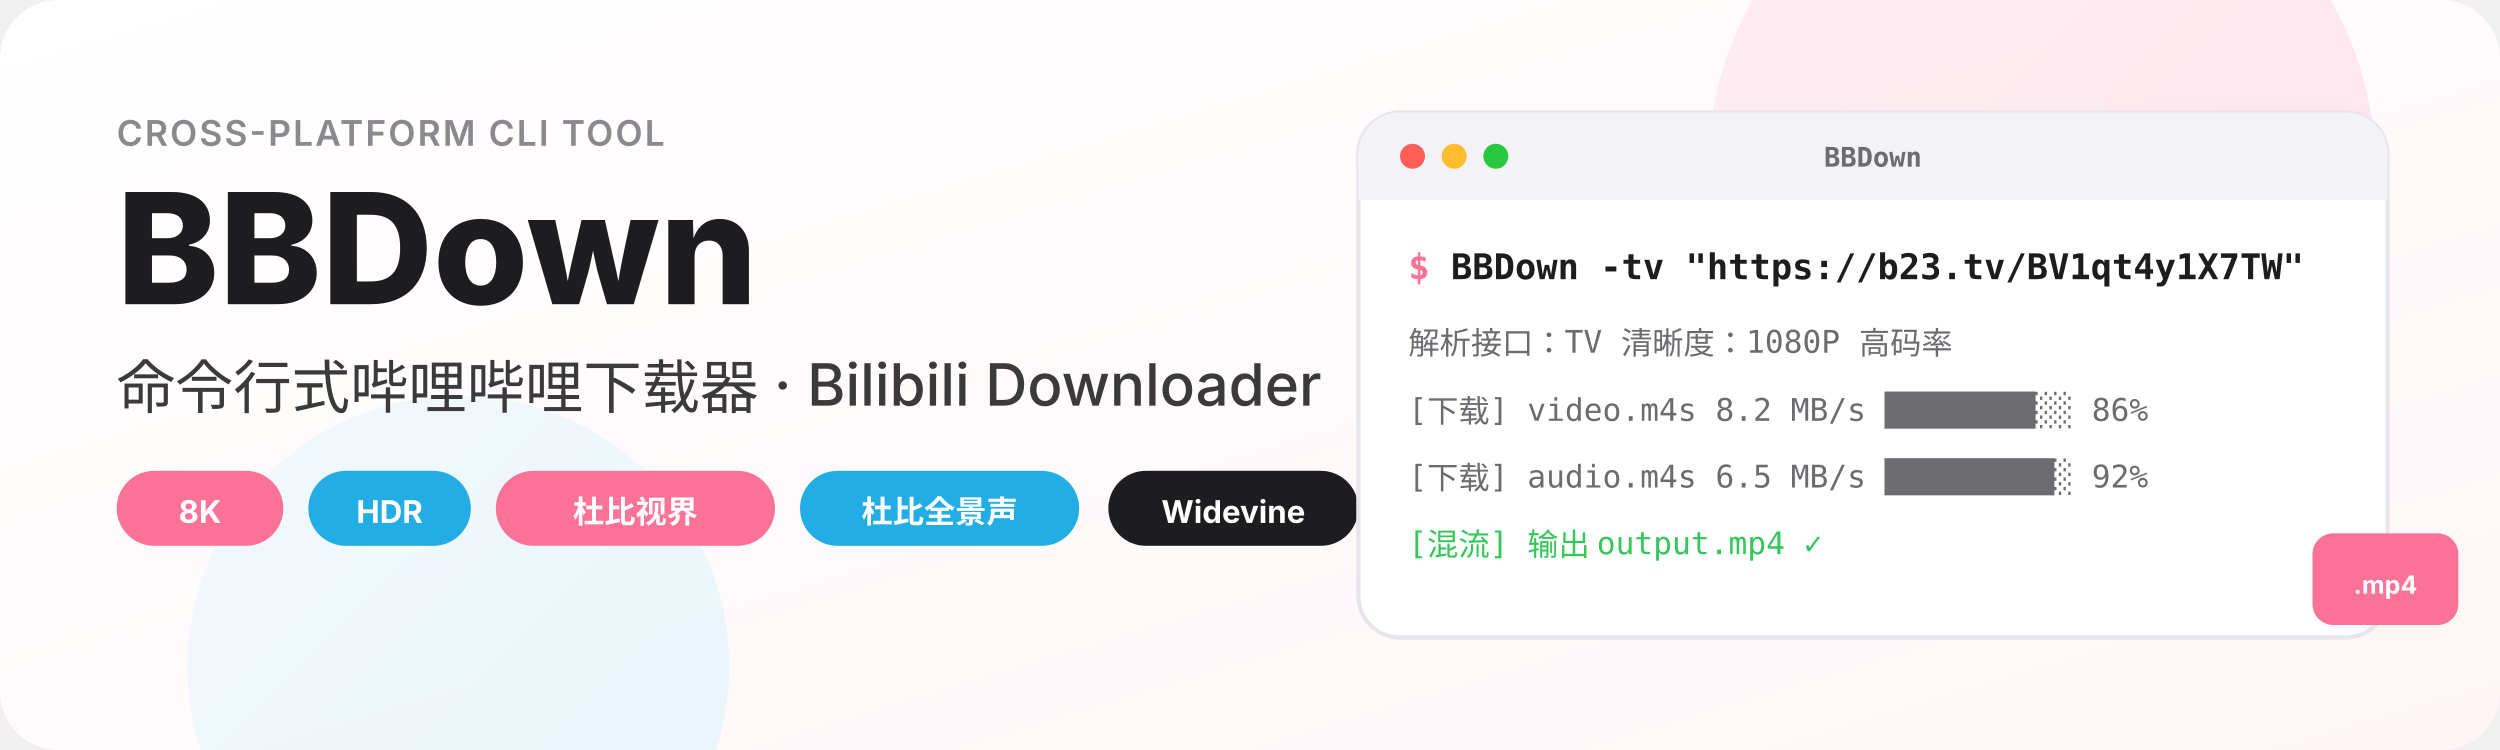
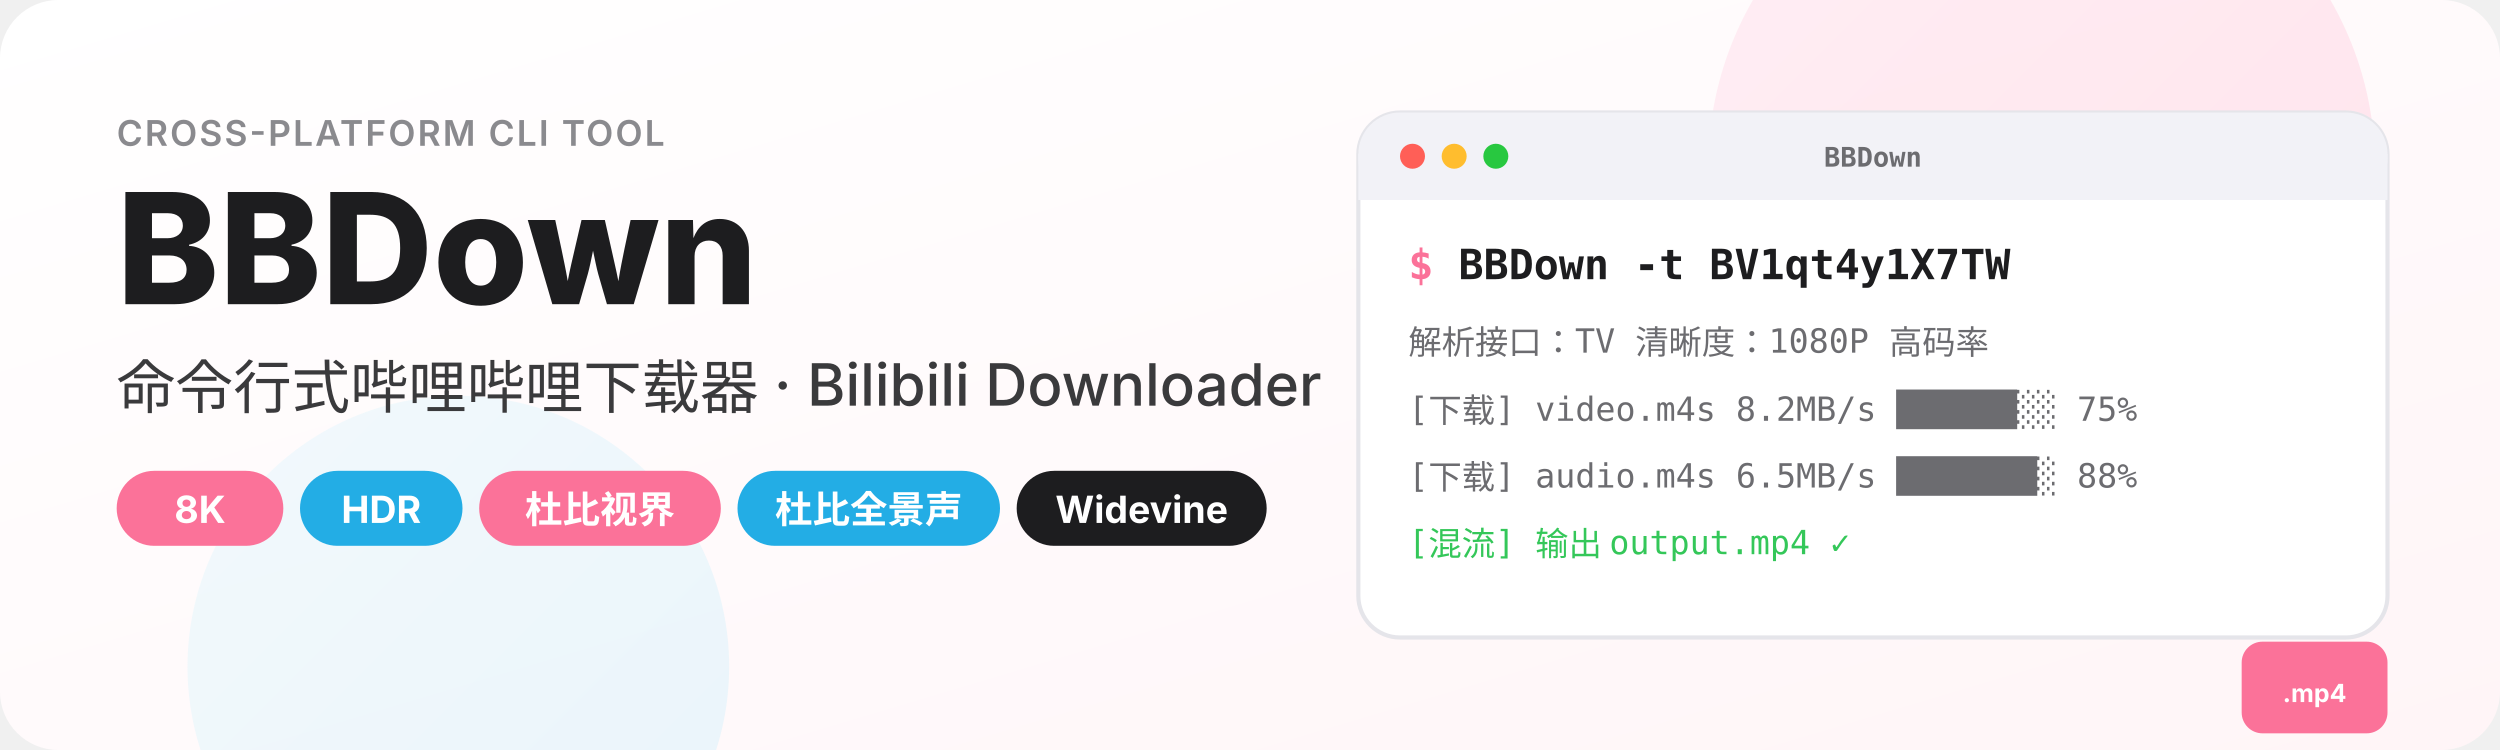
<svg xmlns="http://www.w3.org/2000/svg" width="1200" height="360" viewBox="0 0 1200 360" role="img" aria-labelledby="hero-title hero-desc">
  <defs>
    <linearGradient id="bg-gradient" x1="0%" y1="0%" x2="100%" y2="100%">
      <stop offset="0%" stop-color="#FFFFFF" />
      <stop offset="100%" stop-color="#FFF5F7" />
    </linearGradient>
    <linearGradient id="pink-blob" x1="0%" y1="0%" x2="100%" y2="100%">
      <stop offset="0%" stop-color="#FFE6EE" />
      <stop offset="100%" stop-color="#FFD4E3" />
    </linearGradient>
    <linearGradient id="blue-blob" x1="0%" y1="0%" x2="100%" y2="100%">
      <stop offset="0%" stop-color="#E6F7FD" />
      <stop offset="100%" stop-color="#D4F0FA" />
    </linearGradient>
  </defs>
  <rect width="1200" height="360" rx="28" fill="url(#bg-gradient)" />
  <circle cx="980" cy="80" r="160" fill="url(#pink-blob)" opacity="0.6" />
  <circle cx="220" cy="320" r="130" fill="url(#blue-blob)" opacity="0.5" />
  <text x="56" y="70" font-family="-apple-system, BlinkMacSystemFont, 'Segoe UI', 'PingFang SC', 'Microsoft YaHei', sans-serif" font-size="17" font-weight="600" letter-spacing="1" fill="#8A8A8E">CROSS-PLATFORM CLI TOOL</text>
  <text x="56" y="146" font-family="-apple-system, BlinkMacSystemFont, 'Segoe UI', 'PingFang SC', 'Microsoft YaHei', sans-serif" font-size="74" font-weight="800" fill="#1D1D1F">BBDown</text>
  <text x="56" y="196" font-family="-apple-system, BlinkMacSystemFont, 'Segoe UI', 'PingFang SC', 'Microsoft YaHei', sans-serif" font-size="28" font-weight="500" fill="#3A3A3C">命令行式哔哩哔哩下载器 · Bilibili Downloader</text>
  <g transform="translate(56, 226)">
    <rect x="0" y="0" width="80" height="36" rx="18" fill="#FB7299" />
-     <text x="40" y="25" text-anchor="middle" font-family="-apple-system, BlinkMacSystemFont, 'Segoe UI', 'PingFang SC', 'Microsoft YaHei', sans-serif" font-size="15" font-weight="700" fill="#FFFFFF">8K</text>
-     <rect x="92" y="0" width="78" height="36" rx="18" fill="#23ADE5" />
-     <text x="131" y="25" text-anchor="middle" font-family="-apple-system, BlinkMacSystemFont, 'Segoe UI', 'PingFang SC', 'Microsoft YaHei', sans-serif" font-size="15" font-weight="700" fill="#FFFFFF">HDR</text>
-     <rect x="182" y="0" width="134" height="36" rx="18" fill="#FB7299" />
-     <text x="249" y="25" text-anchor="middle" font-family="-apple-system, BlinkMacSystemFont, 'Segoe UI', 'PingFang SC', 'Microsoft YaHei', sans-serif" font-size="15" font-weight="700" fill="#FFFFFF">杜比视界</text>
-     <rect x="328" y="0" width="134" height="36" rx="18" fill="#23ADE5" />
-     <text x="395" y="25" text-anchor="middle" font-family="-apple-system, BlinkMacSystemFont, 'Segoe UI', 'PingFang SC', 'Microsoft YaHei', sans-serif" font-size="15" font-weight="700" fill="#FFFFFF">杜比全景声</text>
-     <rect x="476" y="0" width="120" height="36" rx="18" fill="#1D1D1F" />
-     <text x="536" y="25" text-anchor="middle" font-family="-apple-system, BlinkMacSystemFont, 'Segoe UI', 'PingFang SC', 'Microsoft YaHei', sans-serif" font-size="15" font-weight="700" fill="#FFFFFF">Widevine</text>
+     <text x="40" y="25" text-anchor="middle" font-family="-apple-system, BlinkMacSystemFont, 'Segoe UI', 'PingFang SC', 'Microsoft YaHei', sans-serif" font-size="18" font-weight="700" fill="#FFFFFF">8K</text>
+     <rect x="88" y="0" width="78" height="36" rx="18" fill="#23ADE5" />
+     <text x="127" y="25" text-anchor="middle" font-family="-apple-system, BlinkMacSystemFont, 'Segoe UI', 'PingFang SC', 'Microsoft YaHei', sans-serif" font-size="18" font-weight="700" fill="#FFFFFF">HDR</text>
+     <rect x="174" y="0" width="116" height="36" rx="18" fill="#FB7299" />
+     <text x="232" y="25" text-anchor="middle" font-family="-apple-system, BlinkMacSystemFont, 'Segoe UI', 'PingFang SC', 'Microsoft YaHei', sans-serif" font-size="18" font-weight="700" fill="#FFFFFF">杜比视界</text>
+     <rect x="298" y="0" width="126" height="36" rx="18" fill="#23ADE5" />
+     <text x="361" y="25" text-anchor="middle" font-family="-apple-system, BlinkMacSystemFont, 'Segoe UI', 'PingFang SC', 'Microsoft YaHei', sans-serif" font-size="18" font-weight="700" fill="#FFFFFF">杜比全景声</text>
+     <rect x="432" y="0" width="120" height="36" rx="18" fill="#1D1D1F" />
+     <text x="492" y="25" text-anchor="middle" font-family="-apple-system, BlinkMacSystemFont, 'Segoe UI', 'PingFang SC', 'Microsoft YaHei', sans-serif" font-size="18" font-weight="700" fill="#FFFFFF">Widevine</text>
  </g>
  <g transform="translate(652, 54)">
    <rect x="0" y="0" width="494" height="252" rx="20" fill="#FFFFFF" stroke="#E5E5EA" stroke-width="2" />
    <rect x="0" y="0" width="494" height="42" rx="20" fill="#F2F2F7" />
    <rect x="0" y="20" width="494" height="22" fill="#F2F2F7" />
    <circle cx="26" cy="21" r="6" fill="#FF5F57" />
    <circle cx="46" cy="21" r="6" fill="#FFBD2E" />
    <circle cx="66" cy="21" r="6" fill="#28C840" />
    <text x="247" y="26" text-anchor="middle" font-family="ui-monospace, SFMono-Regular, Menlo, Consolas, monospace" font-size="13" font-weight="600" fill="#6C6C70">BBDown</text>
-     <text x="24" y="80" font-family="ui-monospace, SFMono-Regular, Menlo, Consolas, monospace" font-size="17" font-weight="600" fill="#1D1D1F">
-       <tspan fill="#FB7299">$</tspan> BBDown -tv "https://b23.tv/BV1qt4y1X7TW"</text>
-     <text x="24" y="116" font-family="ui-monospace, SFMono-Regular, Menlo, Consolas, monospace" font-size="15" fill="#6C6C70">解析接口：TV   清晰度：1080P 高码率</text>
-     <text x="24" y="148" font-family="ui-monospace, SFMono-Regular, Menlo, Consolas, monospace" font-size="15" fill="#6C6C70">[下载] video.m4s    8.2 MB/s  ████████░░  86%</text>
-     <text x="24" y="180" font-family="ui-monospace, SFMono-Regular, Menlo, Consolas, monospace" font-size="15" fill="#6C6C70">[下载] audio.m4s    6.5 MB/s  █████████░  92%</text>
-     <text x="24" y="212" font-family="ui-monospace, SFMono-Regular, Menlo, Consolas, monospace" font-size="15" fill="#34C759">[混流] 输出 output.mp4  ✓</text>
+     <text x="24" y="80" font-family="ui-monospace, SFMono-Regular, Menlo, Consolas, monospace" font-size="20" font-weight="600" fill="#1D1D1F">
+       <tspan fill="#FB7299">$</tspan> BBDown -t BV1qt4y1X7TW</text>
+     <text x="24" y="116" font-family="ui-monospace, SFMono-Regular, Menlo, Consolas, monospace" font-size="16" fill="#6C6C70">解析接口：TV   清晰度：1080P 高码率</text>
+     <text x="24" y="148" font-family="ui-monospace, SFMono-Regular, Menlo, Consolas, monospace" font-size="16" fill="#6C6C70">[下载] video.m4s  8.2MB/s  ██████░░ 75%</text>
+     <text x="24" y="180" font-family="ui-monospace, SFMono-Regular, Menlo, Consolas, monospace" font-size="16" fill="#6C6C70">[下载] audio.m4s  6.5MB/s  ███████░ 88%</text>
+     <text x="24" y="212" font-family="ui-monospace, SFMono-Regular, Menlo, Consolas, monospace" font-size="16" fill="#34C759">[混流] 输出 output.mp4  ✓</text>
  </g>
-   <g transform="translate(1110, 256)">
+   <g transform="translate(1076, 308)">
    <rect x="0" y="0" width="70" height="44" rx="10" fill="#FB7299" />
    <text x="35" y="29" text-anchor="middle" font-family="-apple-system, BlinkMacSystemFont, 'Segoe UI', 'PingFang SC', 'Microsoft YaHei', sans-serif" font-size="12" font-weight="700" fill="#FFFFFF">.mp4</text>
  </g>
</svg>
